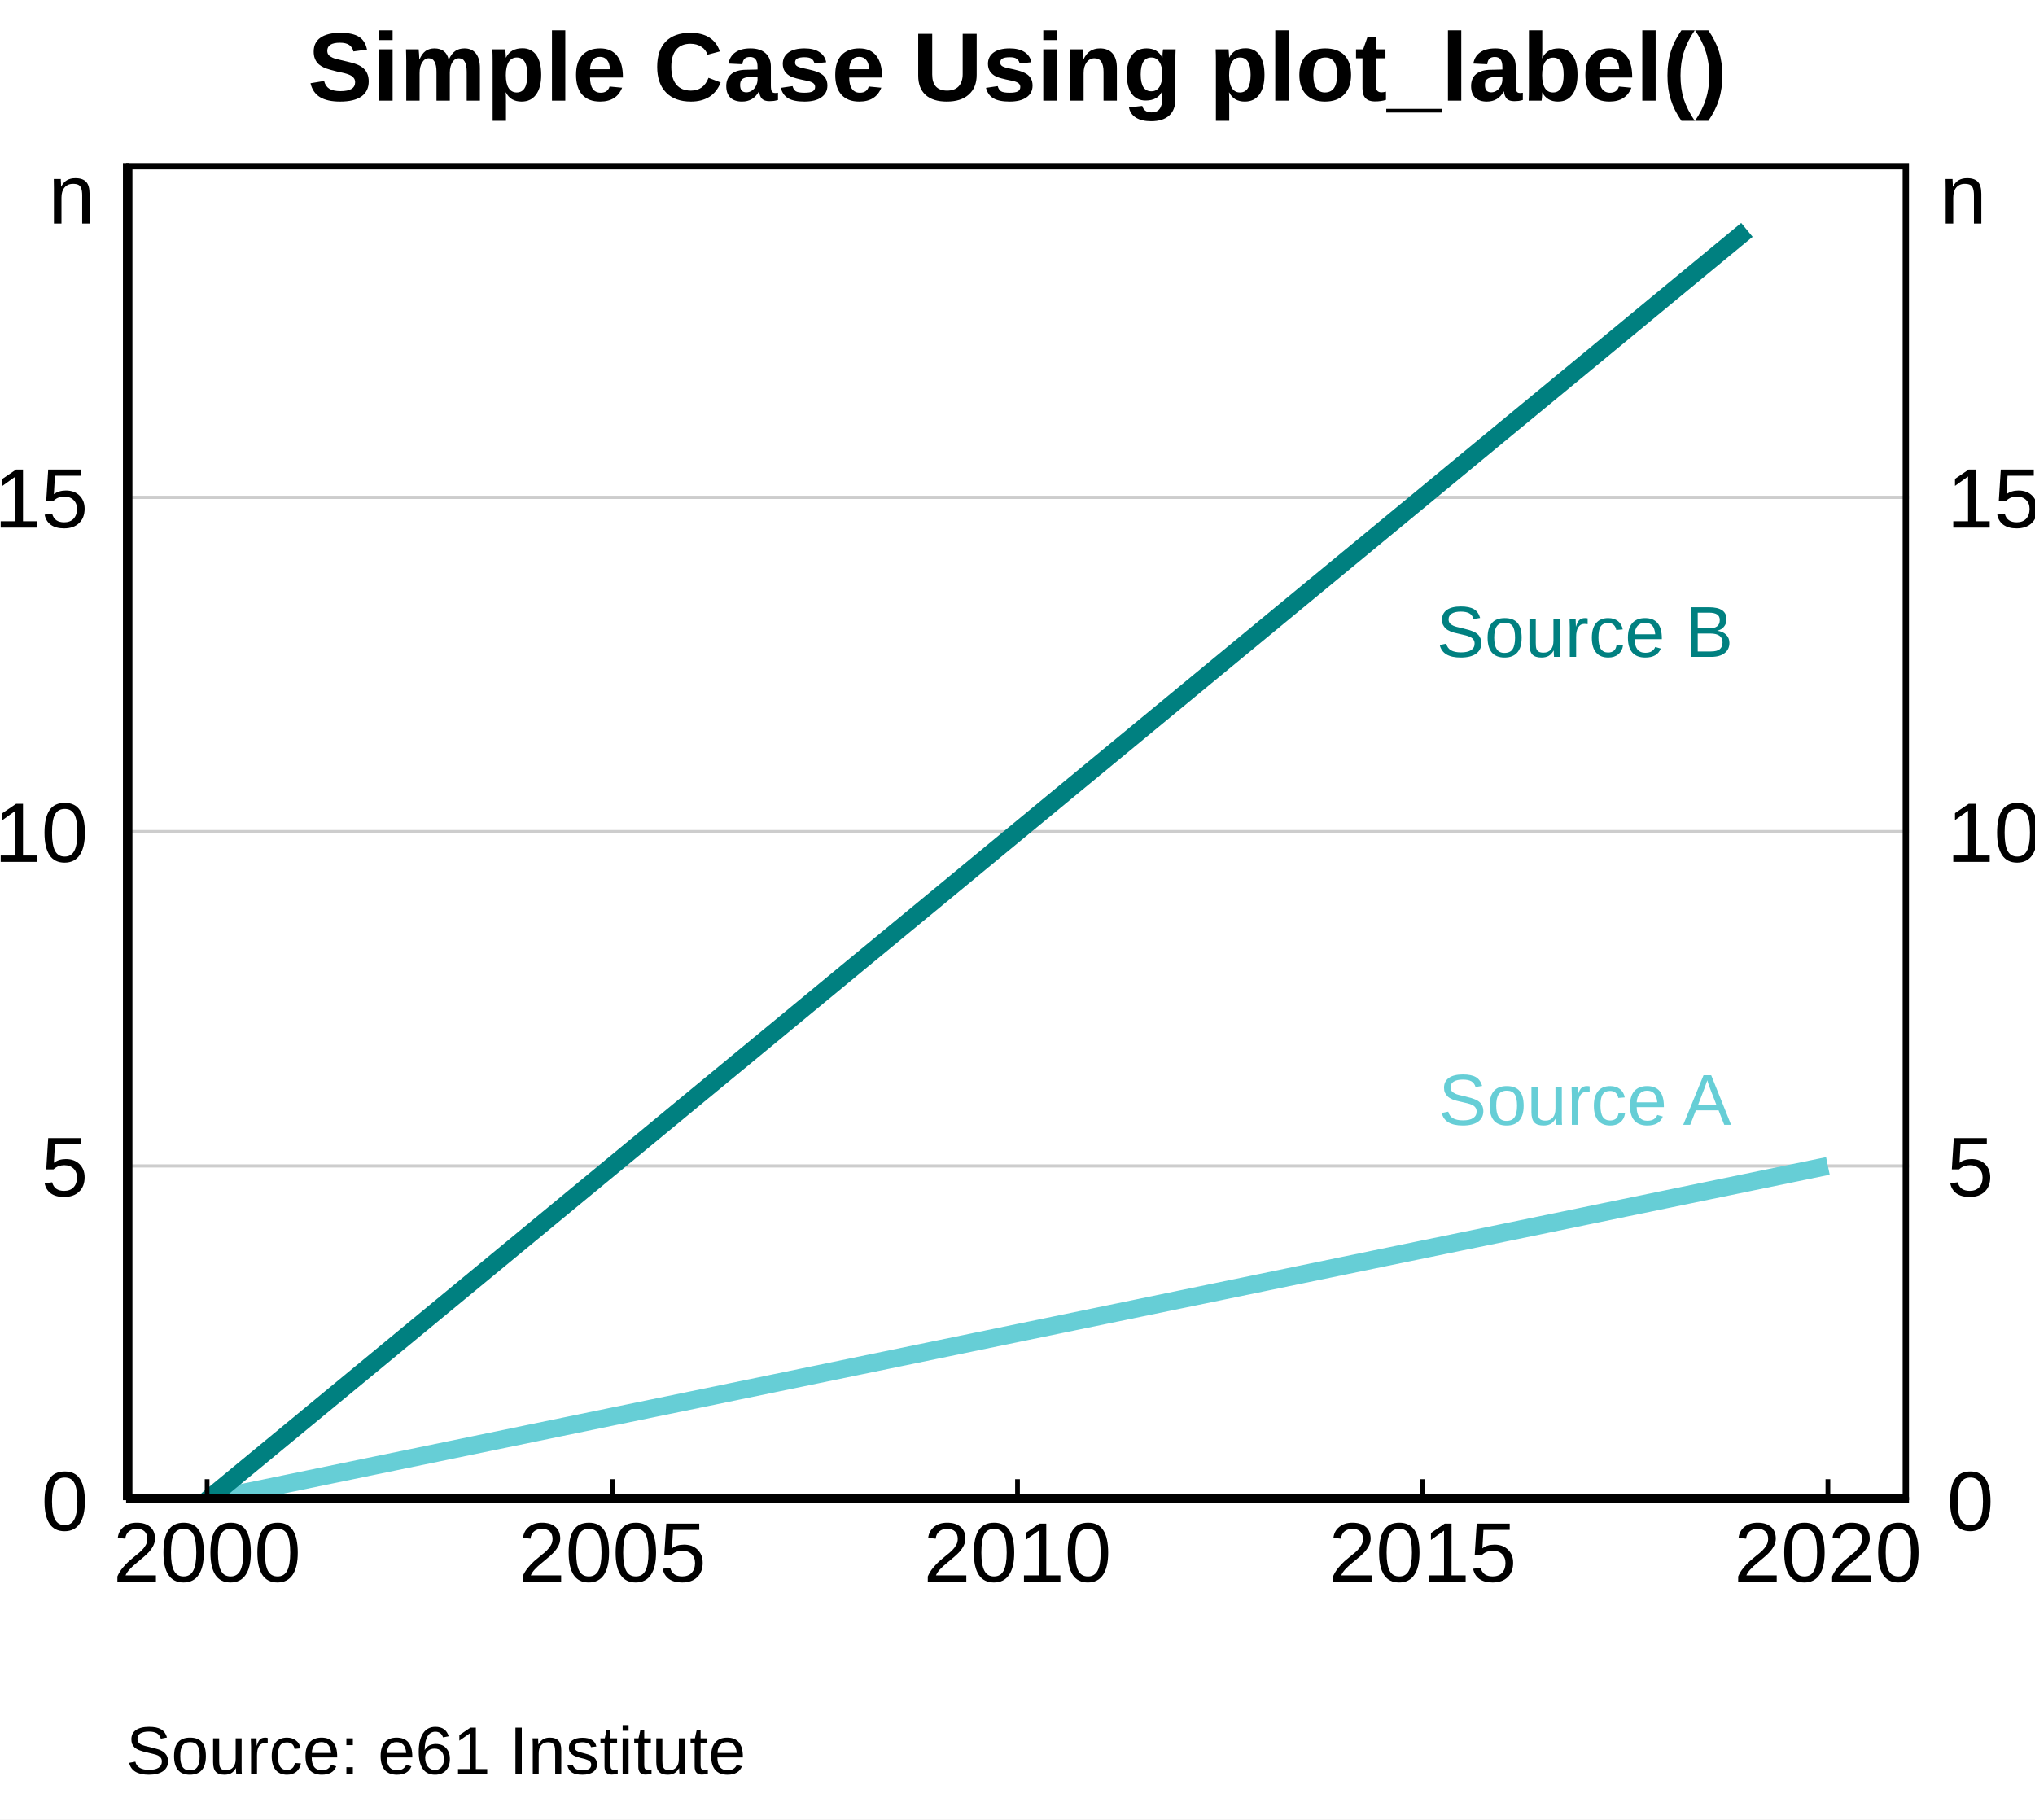
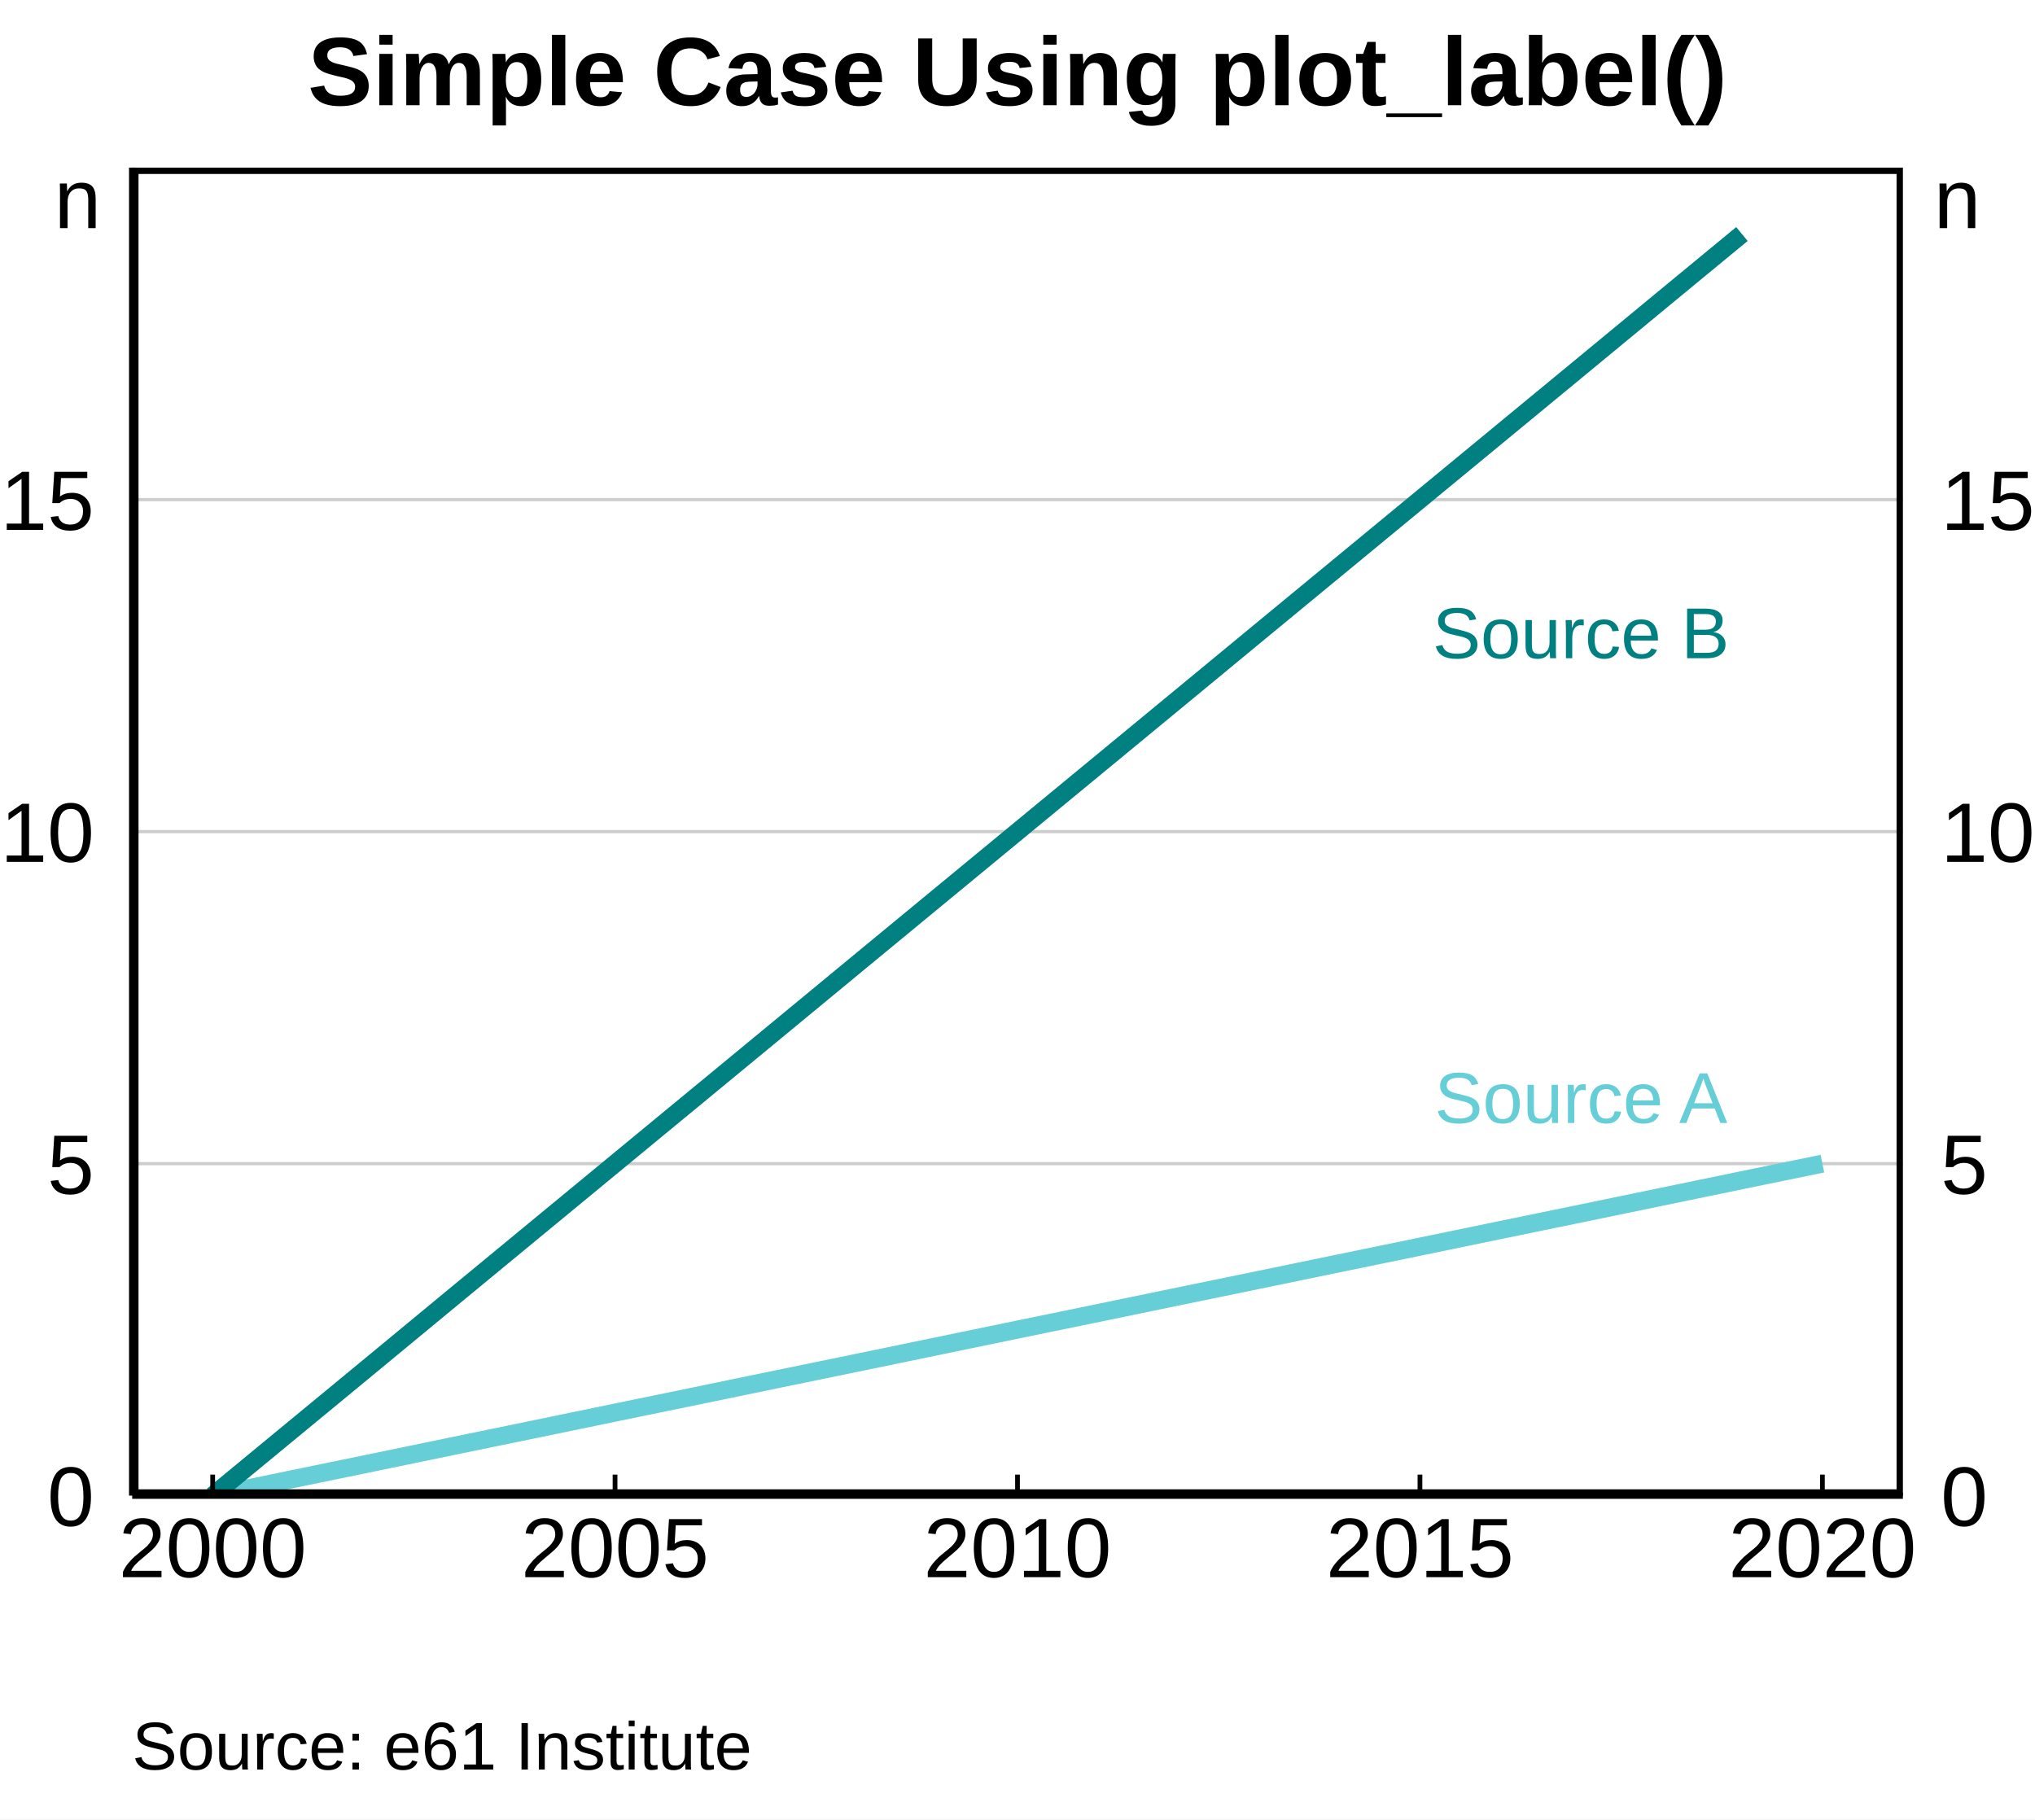
<svg xmlns="http://www.w3.org/2000/svg" class="svglite" width="240.94pt" height="215.43pt" viewBox="0 0 240.94 215.43">
  <defs>
    <style type="text/css">
    .svglite line, .svglite polyline, .svglite polygon, .svglite path, .svglite rect, .svglite circle {
      fill: none;
      stroke: #000000;
      stroke-linecap: round;
      stroke-linejoin: round;
      stroke-miterlimit: 10.00;
    }
    .svglite text {
      white-space: pre;
    }
  </style>
  </defs>
  <rect width="100%" height="100%" style="stroke: none; fill: #FFFFFF;" />
  <defs>
    <clipPath id="cpMC4wMHwyNDAuOTR8MC4wMHwyMTUuNDM=">
      <rect x="0.00" y="0.00" width="240.94" height="215.43" />
    </clipPath>
  </defs>
  <g clip-path="url(#cpMC4wMHwyNDAuOTR8MC4wMHwyMTUuNDM=)">
</g>
  <defs>
-     <clipPath id="cpMC4wMHwyNDAuOTR8Mi45N3wyMTIuNDc=">
-       <rect x="0.00" y="2.97" width="240.94" height="209.50" />
+     <clipPath id="cpMC4wMHwyNDAuOTR8Mi43OXwyMTIuNjU=">
+       <rect x="0.00" y="2.79" width="240.94" height="209.86" />
    </clipPath>
  </defs>
-   <g clip-path="url(#cpMC4wMHwyNDAuOTR8Mi45N3wyMTIuNDc=)">
-     <rect x="0.00" y="2.97" width="240.94" height="209.50" style="stroke-width: 0.75; stroke: none; fill: #FFFFFF;" />
+   <g clip-path="url(#cpMC4wMHwyNDAuOTR8Mi43OXwyMTIuNjU=)">
+     <rect x="0.00" y="2.79" width="240.94" height="209.86" style="stroke-width: 0.75; stroke: none; fill: #FFFFFF;" />
  </g>
  <g clip-path="url(#cpMC4wMHwyNDAuOTR8MC4wMHwyMTUuNDM=)">
</g>
  <defs>
-     <clipPath id="cpMTQuOTN8MjI2LjAyfDE5LjMxfDE3Ny42Mw==">
-       <rect x="14.93" y="19.31" width="211.09" height="158.32" />
+     <clipPath id="cpMTUuNjV8MjI1LjMwfDE5Ljg1fDE3Ny4wOQ==">
+       <rect x="15.65" y="19.85" width="209.65" height="157.24" />
    </clipPath>
  </defs>
-   <g clip-path="url(#cpMTQuOTN8MjI2LjAyfDE5LjMxfDE3Ny42Mw==)">
-     <rect x="14.93" y="19.31" width="211.09" height="158.32" style="stroke-width: 0.75; stroke: none; fill: #FFFFFF;" />
-     <polyline points="14.93,177.63 226.02,177.63 " style="stroke-width: 0.38; stroke: #CDCDCD; stroke-linecap: butt;" />
-     <polyline points="14.93,138.05 226.02,138.05 " style="stroke-width: 0.38; stroke: #CDCDCD; stroke-linecap: butt;" />
-     <polyline points="14.93,98.47 226.02,98.47 " style="stroke-width: 0.38; stroke: #CDCDCD; stroke-linecap: butt;" />
-     <polyline points="14.93,58.89 226.02,58.89 " style="stroke-width: 0.38; stroke: #CDCDCD; stroke-linecap: butt;" />
-     <polyline points="24.52,177.63 34.12,175.65 43.71,173.67 53.31,171.69 62.90,169.71 72.50,167.73 82.09,165.76 91.69,163.78 101.28,161.80 110.88,159.82 120.47,157.84 130.07,155.86 139.66,153.88 149.26,151.90 158.85,149.92 168.45,147.94 178.04,145.97 187.64,143.99 197.23,142.01 206.83,140.03 216.42,138.05 " style="stroke-width: 2.13; stroke: #66CED6; stroke-linecap: butt;" />
-     <polyline points="24.52,177.63 34.12,169.71 43.71,161.80 53.31,153.88 62.90,145.97 72.50,138.05 82.09,130.13 91.69,122.22 101.28,114.30 110.88,106.39 120.47,98.47 130.07,90.55 139.66,82.64 149.26,74.72 158.85,66.81 168.45,58.89 178.04,50.97 187.64,43.06 197.23,35.14 206.83,27.22 " style="stroke-width: 2.13; stroke: #008080; stroke-linecap: butt;" />
-     <text x="187.64" y="133.19" text-anchor="middle" style="font-size: 8.54px;fill: #66CED6; font-family: &quot;Arial&quot;;" textLength="34.62px" lengthAdjust="spacingAndGlyphs">Source A</text>
-     <text x="187.64" y="77.78" text-anchor="middle" style="font-size: 8.54px;fill: #008080; font-family: &quot;Arial&quot;;" textLength="35.09px" lengthAdjust="spacingAndGlyphs">Source B</text>
-     <rect x="14.93" y="19.31" width="211.09" height="158.32" style="stroke-width: 1.50;" />
+   <g clip-path="url(#cpMTUuNjV8MjI1LjMwfDE5Ljg1fDE3Ny4wOQ==)">
+     <rect x="15.65" y="19.85" width="209.65" height="157.24" style="stroke-width: 0.75; stroke: none; fill: #FFFFFF;" />
+     <polyline points="15.65,177.09 225.30,177.09 " style="stroke-width: 0.38; stroke: #CDCDCD; stroke-linecap: butt;" />
+     <polyline points="15.65,137.78 225.30,137.78 " style="stroke-width: 0.38; stroke: #CDCDCD; stroke-linecap: butt;" />
+     <polyline points="15.65,98.47 225.30,98.47 " style="stroke-width: 0.38; stroke: #CDCDCD; stroke-linecap: butt;" />
+     <polyline points="15.65,59.16 225.30,59.16 " style="stroke-width: 0.38; stroke: #CDCDCD; stroke-linecap: butt;" />
+     <polyline points="25.18,177.09 34.71,175.12 44.24,173.16 53.76,171.19 63.29,169.23 72.82,167.26 82.35,165.30 91.88,163.33 101.41,161.37 110.94,159.40 120.47,157.43 130.00,155.47 139.53,153.50 149.06,151.54 158.59,149.57 168.12,147.61 177.65,145.64 187.18,143.68 196.71,141.71 206.24,139.74 215.77,137.78 " style="stroke-width: 2.13; stroke: #66CED6; stroke-linecap: butt;" />
+     <polyline points="25.18,177.09 34.71,169.23 44.24,161.37 53.76,153.50 63.29,145.64 72.82,137.78 82.35,129.92 91.88,122.06 101.41,114.19 110.94,106.33 120.47,98.47 130.00,90.61 139.53,82.75 149.06,74.88 158.59,67.02 168.12,59.16 177.65,51.30 187.18,43.44 196.71,35.57 206.24,27.71 " style="stroke-width: 2.13; stroke: #008080; stroke-linecap: butt;" />
+     <text x="187.18" y="132.97" text-anchor="middle" style="font-size: 8.54px;fill: #66CED6; font-family: &quot;Arial&quot;;" textLength="34.62px" lengthAdjust="spacingAndGlyphs">Source A</text>
+     <text x="187.18" y="77.94" text-anchor="middle" style="font-size: 8.54px;fill: #008080; font-family: &quot;Arial&quot;;" textLength="35.09px" lengthAdjust="spacingAndGlyphs">Source B</text>
+     <rect x="15.65" y="19.85" width="209.65" height="157.24" style="stroke-width: 1.50;" />
  </g>
  <g clip-path="url(#cpMC4wMHwyNDAuOTR8MC4wMHwyMTUuNDM=)">
-     <polyline points="14.93,177.63 14.93,19.31 " style="stroke-width: 0.75; stroke-linecap: butt;" />
-     <text x="10.44" y="181.21" text-anchor="end" style="font-size: 10.00px; font-family: &quot;Arial&quot;;" textLength="5.57px" lengthAdjust="spacingAndGlyphs">0</text>
-     <text x="10.44" y="141.63" text-anchor="end" style="font-size: 10.00px; font-family: &quot;Arial&quot;;" textLength="5.57px" lengthAdjust="spacingAndGlyphs">5</text>
-     <text x="10.44" y="102.05" text-anchor="end" style="font-size: 10.00px; font-family: &quot;Arial&quot;;" textLength="11.13px" lengthAdjust="spacingAndGlyphs">10</text>
-     <text x="10.44" y="62.47" text-anchor="end" style="font-size: 10.00px; font-family: &quot;Arial&quot;;" textLength="11.13px" lengthAdjust="spacingAndGlyphs">15</text>
-     <text x="230.50" y="181.21" style="font-size: 10.00px; font-family: &quot;Arial&quot;;" textLength="5.57px" lengthAdjust="spacingAndGlyphs">0</text>
-     <text x="230.50" y="141.63" style="font-size: 10.00px; font-family: &quot;Arial&quot;;" textLength="5.57px" lengthAdjust="spacingAndGlyphs">5</text>
-     <text x="230.50" y="102.05" style="font-size: 10.00px; font-family: &quot;Arial&quot;;" textLength="11.13px" lengthAdjust="spacingAndGlyphs">10</text>
-     <text x="230.50" y="62.47" style="font-size: 10.00px; font-family: &quot;Arial&quot;;" textLength="11.13px" lengthAdjust="spacingAndGlyphs">15</text>
-     <polyline points="14.93,177.63 226.02,177.63 " style="stroke-width: 0.75; stroke-linecap: butt;" />
-     <polyline points="24.52,175.14 24.52,177.63 " style="stroke-width: 0.56; stroke-linecap: butt;" />
-     <polyline points="72.50,175.14 72.50,177.63 " style="stroke-width: 0.56; stroke-linecap: butt;" />
-     <polyline points="120.47,175.14 120.47,177.63 " style="stroke-width: 0.56; stroke-linecap: butt;" />
-     <polyline points="168.45,175.14 168.45,177.63 " style="stroke-width: 0.56; stroke-linecap: butt;" />
-     <polyline points="216.42,175.14 216.42,177.63 " style="stroke-width: 0.56; stroke-linecap: butt;" />
-     <text x="24.52" y="187.28" text-anchor="middle" style="font-size: 10.00px; font-family: &quot;Arial&quot;;" textLength="22.26px" lengthAdjust="spacingAndGlyphs">2000</text>
-     <text x="72.50" y="187.28" text-anchor="middle" style="font-size: 10.00px; font-family: &quot;Arial&quot;;" textLength="22.26px" lengthAdjust="spacingAndGlyphs">2005</text>
-     <text x="120.47" y="187.28" text-anchor="middle" style="font-size: 10.00px; font-family: &quot;Arial&quot;;" textLength="22.26px" lengthAdjust="spacingAndGlyphs">2010</text>
-     <text x="168.45" y="187.28" text-anchor="middle" style="font-size: 10.00px; font-family: &quot;Arial&quot;;" textLength="22.26px" lengthAdjust="spacingAndGlyphs">2015</text>
-     <text x="216.42" y="187.28" text-anchor="middle" style="font-size: 10.00px; font-family: &quot;Arial&quot;;" textLength="22.26px" lengthAdjust="spacingAndGlyphs">2020</text>
-     <text x="8.48" y="26.47" text-anchor="middle" style="font-size: 10.00px; font-family: &quot;Arial&quot;;" textLength="5.57px" lengthAdjust="spacingAndGlyphs">n</text>
-     <text x="232.46" y="26.47" text-anchor="middle" style="font-size: 10.00px; font-family: &quot;Arial&quot;;" textLength="5.57px" lengthAdjust="spacingAndGlyphs">n</text>
-     <text x="120.47" y="11.92" text-anchor="middle" style="font-size: 11.50px; font-weight: bold; font-family: &quot;Arial&quot;;" textLength="168.07px" lengthAdjust="spacingAndGlyphs">Simple Case Using plot_label()</text>
-     <text x="14.93" y="210.06" style="font-size: 8.00px; font-family: &quot;Arial&quot;;" textLength="73.40px" lengthAdjust="spacingAndGlyphs">Source: e61 Institute</text>
+     <polyline points="15.65,177.09 15.65,19.85 " style="stroke-width: 0.75; stroke-linecap: butt;" />
+     <text x="11.16" y="180.67" text-anchor="end" style="font-size: 10.00px; font-family: &quot;Arial&quot;;" textLength="5.57px" lengthAdjust="spacingAndGlyphs">0</text>
+     <text x="11.16" y="141.36" text-anchor="end" style="font-size: 10.00px; font-family: &quot;Arial&quot;;" textLength="5.57px" lengthAdjust="spacingAndGlyphs">5</text>
+     <text x="11.16" y="102.05" text-anchor="end" style="font-size: 10.00px; font-family: &quot;Arial&quot;;" textLength="11.13px" lengthAdjust="spacingAndGlyphs">10</text>
+     <text x="11.16" y="62.74" text-anchor="end" style="font-size: 10.00px; font-family: &quot;Arial&quot;;" textLength="11.13px" lengthAdjust="spacingAndGlyphs">15</text>
+     <text x="229.78" y="180.67" style="font-size: 10.00px; font-family: &quot;Arial&quot;;" textLength="5.57px" lengthAdjust="spacingAndGlyphs">0</text>
+     <text x="229.78" y="141.36" style="font-size: 10.00px; font-family: &quot;Arial&quot;;" textLength="5.57px" lengthAdjust="spacingAndGlyphs">5</text>
+     <text x="229.78" y="102.05" style="font-size: 10.00px; font-family: &quot;Arial&quot;;" textLength="11.13px" lengthAdjust="spacingAndGlyphs">10</text>
+     <text x="229.78" y="62.74" style="font-size: 10.00px; font-family: &quot;Arial&quot;;" textLength="11.13px" lengthAdjust="spacingAndGlyphs">15</text>
+     <polyline points="15.65,177.09 225.30,177.09 " style="stroke-width: 0.75; stroke-linecap: butt;" />
+     <polyline points="25.18,174.60 25.18,177.09 " style="stroke-width: 0.56; stroke-linecap: butt;" />
+     <polyline points="72.82,174.60 72.82,177.09 " style="stroke-width: 0.56; stroke-linecap: butt;" />
+     <polyline points="120.47,174.60 120.47,177.09 " style="stroke-width: 0.56; stroke-linecap: butt;" />
+     <polyline points="168.12,174.60 168.12,177.09 " style="stroke-width: 0.56; stroke-linecap: butt;" />
+     <polyline points="215.77,174.60 215.77,177.09 " style="stroke-width: 0.56; stroke-linecap: butt;" />
+     <text x="25.18" y="186.74" text-anchor="middle" style="font-size: 10.00px; font-family: &quot;Arial&quot;;" textLength="22.26px" lengthAdjust="spacingAndGlyphs">2000</text>
+     <text x="72.82" y="186.74" text-anchor="middle" style="font-size: 10.00px; font-family: &quot;Arial&quot;;" textLength="22.26px" lengthAdjust="spacingAndGlyphs">2005</text>
+     <text x="120.47" y="186.74" text-anchor="middle" style="font-size: 10.00px; font-family: &quot;Arial&quot;;" textLength="22.26px" lengthAdjust="spacingAndGlyphs">2010</text>
+     <text x="168.12" y="186.74" text-anchor="middle" style="font-size: 10.00px; font-family: &quot;Arial&quot;;" textLength="22.26px" lengthAdjust="spacingAndGlyphs">2015</text>
+     <text x="215.77" y="186.74" text-anchor="middle" style="font-size: 10.00px; font-family: &quot;Arial&quot;;" textLength="22.26px" lengthAdjust="spacingAndGlyphs">2020</text>
+     <text x="9.20" y="27.01" text-anchor="middle" style="font-size: 10.00px; font-family: &quot;Arial&quot;;" textLength="5.57px" lengthAdjust="spacingAndGlyphs">n</text>
+     <text x="231.74" y="27.01" text-anchor="middle" style="font-size: 10.00px; font-family: &quot;Arial&quot;;" textLength="5.57px" lengthAdjust="spacingAndGlyphs">n</text>
+     <text x="120.47" y="12.46" text-anchor="middle" style="font-size: 11.50px; font-weight: bold; font-family: &quot;Arial&quot;;" textLength="168.07px" lengthAdjust="spacingAndGlyphs">Simple Case Using plot_label()</text>
+     <text x="15.65" y="209.52" style="font-size: 8.00px; font-family: &quot;Arial&quot;;" textLength="73.40px" lengthAdjust="spacingAndGlyphs">Source: e61 Institute</text>
  </g>
</svg>
